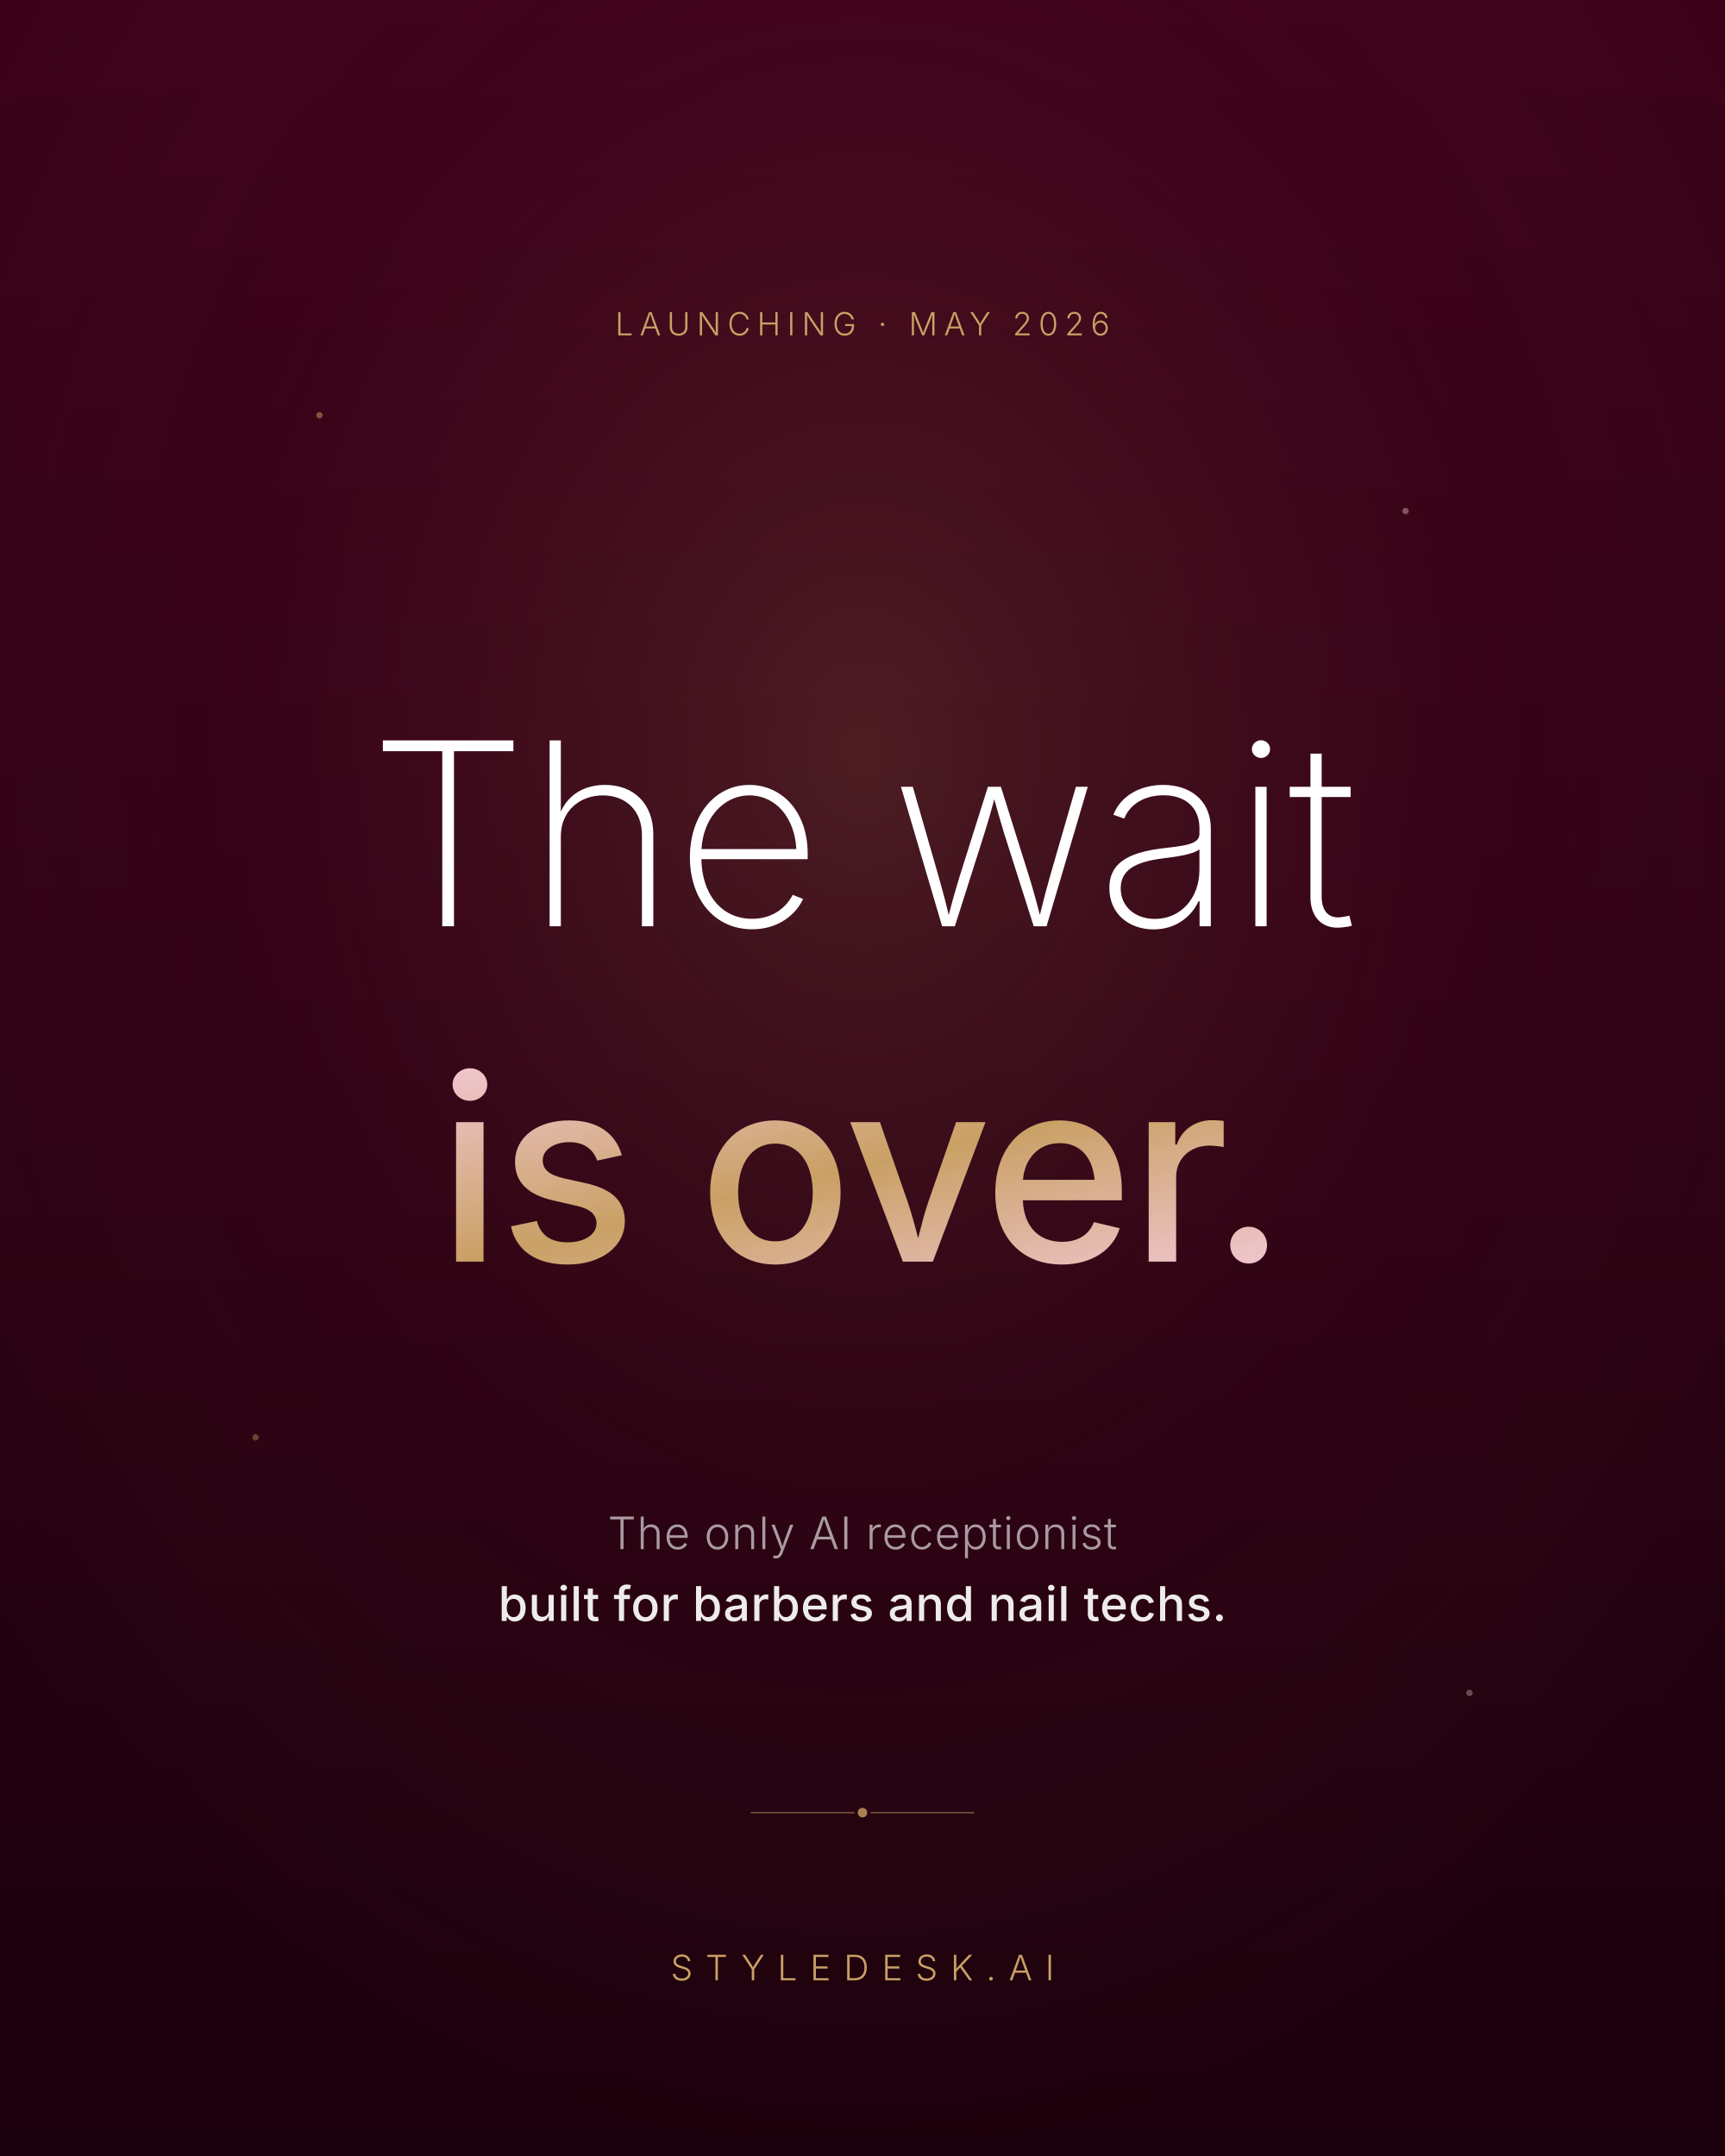
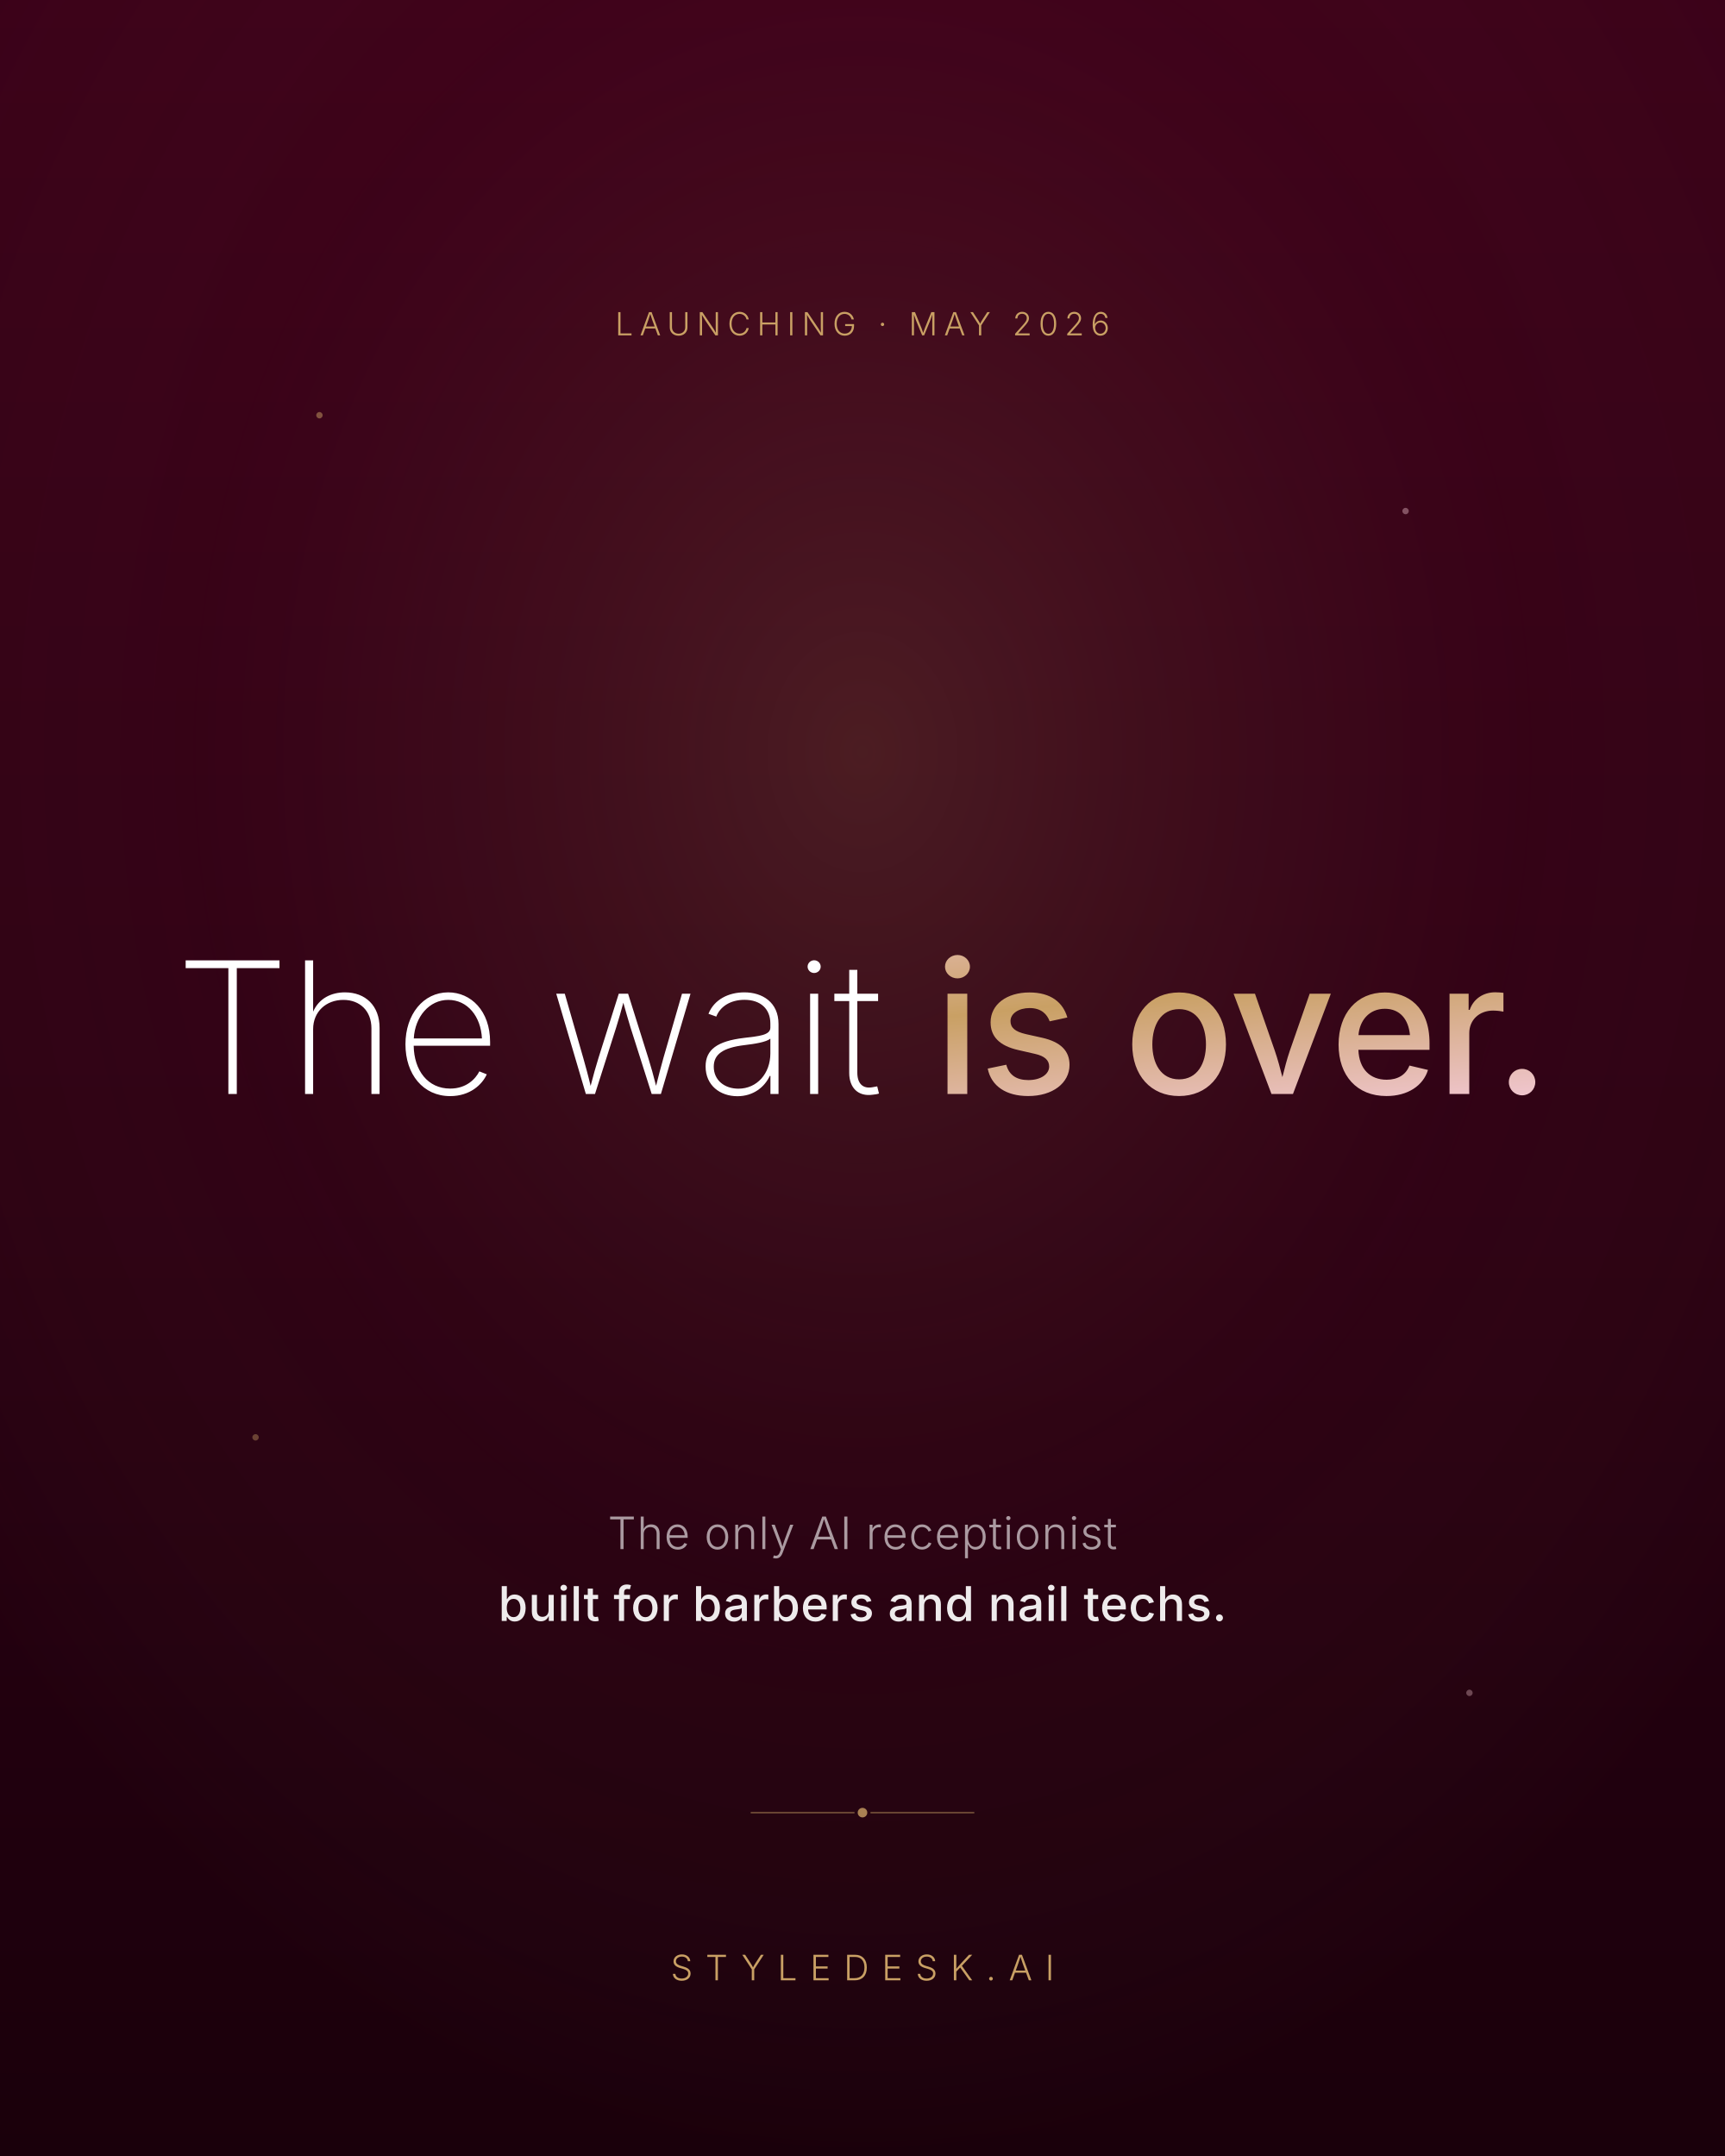
<svg xmlns="http://www.w3.org/2000/svg" viewBox="0 0 1080 1350" width="1080" height="1350" role="img" aria-label="StyleDesk launches May 2026 — the wait is over">
  <defs>
    <linearGradient id="bg" x1="0" y1="0" x2="0" y2="1">
      <stop offset="0%" stop-color="#3a0018" />
      <stop offset="55%" stop-color="#2a0012" />
      <stop offset="100%" stop-color="#1a000b" />
    </linearGradient>
    <linearGradient id="gold" x1="0" y1="0" x2="1" y2="1">
      <stop offset="0%" stop-color="#f0c6cf" />
      <stop offset="50%" stop-color="#c9a064" />
      <stop offset="100%" stop-color="#f0c6cf" />
    </linearGradient>
    <radialGradient id="glow" cx="50%" cy="35%" r="65%">
      <stop offset="0%" stop-color="#c9a064" stop-opacity="0.18" />
      <stop offset="60%" stop-color="#7c1f36" stop-opacity="0.08" />
      <stop offset="100%" stop-color="#c9a064" stop-opacity="0" />
    </radialGradient>
  </defs>
  <rect width="1080" height="1350" fill="url(#bg)" />
  <rect width="1080" height="1350" fill="url(#glow)" />
  <text x="540" y="210" font-family="'Helvetica Neue', 'Inter', -apple-system, 'SF Pro Display', sans-serif" font-size="20" font-weight="300" letter-spacing="4" fill="#c9a064" text-anchor="middle">LAUNCHING · MAY 2026</text>
-   <text x="540" y="580" font-family="'Helvetica Neue', 'Inter', -apple-system, 'SF Pro Display', sans-serif" font-size="160" font-weight="200" fill="#ffffff" text-anchor="middle" letter-spacing="-1">The wait</text>
-   <text x="540" y="790" font-family="'Helvetica Neue', 'Inter', -apple-system, 'SF Pro Display', sans-serif" font-size="160" font-weight="500" fill="url(#gold)" text-anchor="middle" letter-spacing="-2">is over.</text>
+   <text x="540" y="685" font-family="'Helvetica Neue', 'Inter', -apple-system, 'SF Pro Display', sans-serif" font-size="115" text-anchor="middle" letter-spacing="-1">
+     <tspan font-weight="200" fill="#ffffff">The wait </tspan>
+     <tspan font-weight="500" fill="url(#gold)">is over.</tspan>
+   </text>
  <text x="540" y="970" font-family="'Helvetica Neue', 'Inter', -apple-system, sans-serif" font-size="28" font-weight="300" fill="#ffffff" fill-opacity="0.6" text-anchor="middle" letter-spacing="0.5">The only AI receptionist</text>
  <text x="540" y="1015" font-family="'Helvetica Neue', 'Inter', -apple-system, sans-serif" font-size="30" font-weight="500" fill="#ffffff" fill-opacity="0.92" text-anchor="middle" letter-spacing="0.3">built for barbers and nail techs.</text>
  <line x1="470" y1="1135" x2="535" y2="1135" stroke="#c9a064" stroke-opacity="0.45" />
  <circle cx="540" cy="1135" r="3" fill="#c9a064" fill-opacity="0.8" />
  <line x1="545" y1="1135" x2="610" y2="1135" stroke="#c9a064" stroke-opacity="0.45" />
  <text x="540" y="1240" font-family="'Helvetica Neue', 'Inter', -apple-system, sans-serif" font-size="22" font-weight="300" fill="#c9a064" text-anchor="middle" letter-spacing="8">STYLEDESK.AI</text>
  <circle cx="200" cy="260" r="2" fill="#c9a064" fill-opacity="0.5" />
  <circle cx="880" cy="320" r="2" fill="#f0c6cf" fill-opacity="0.4" />
  <circle cx="160" cy="900" r="2" fill="#c9a064" fill-opacity="0.4" />
  <circle cx="920" cy="1060" r="2" fill="#f0c6cf" fill-opacity="0.35" />
</svg>
